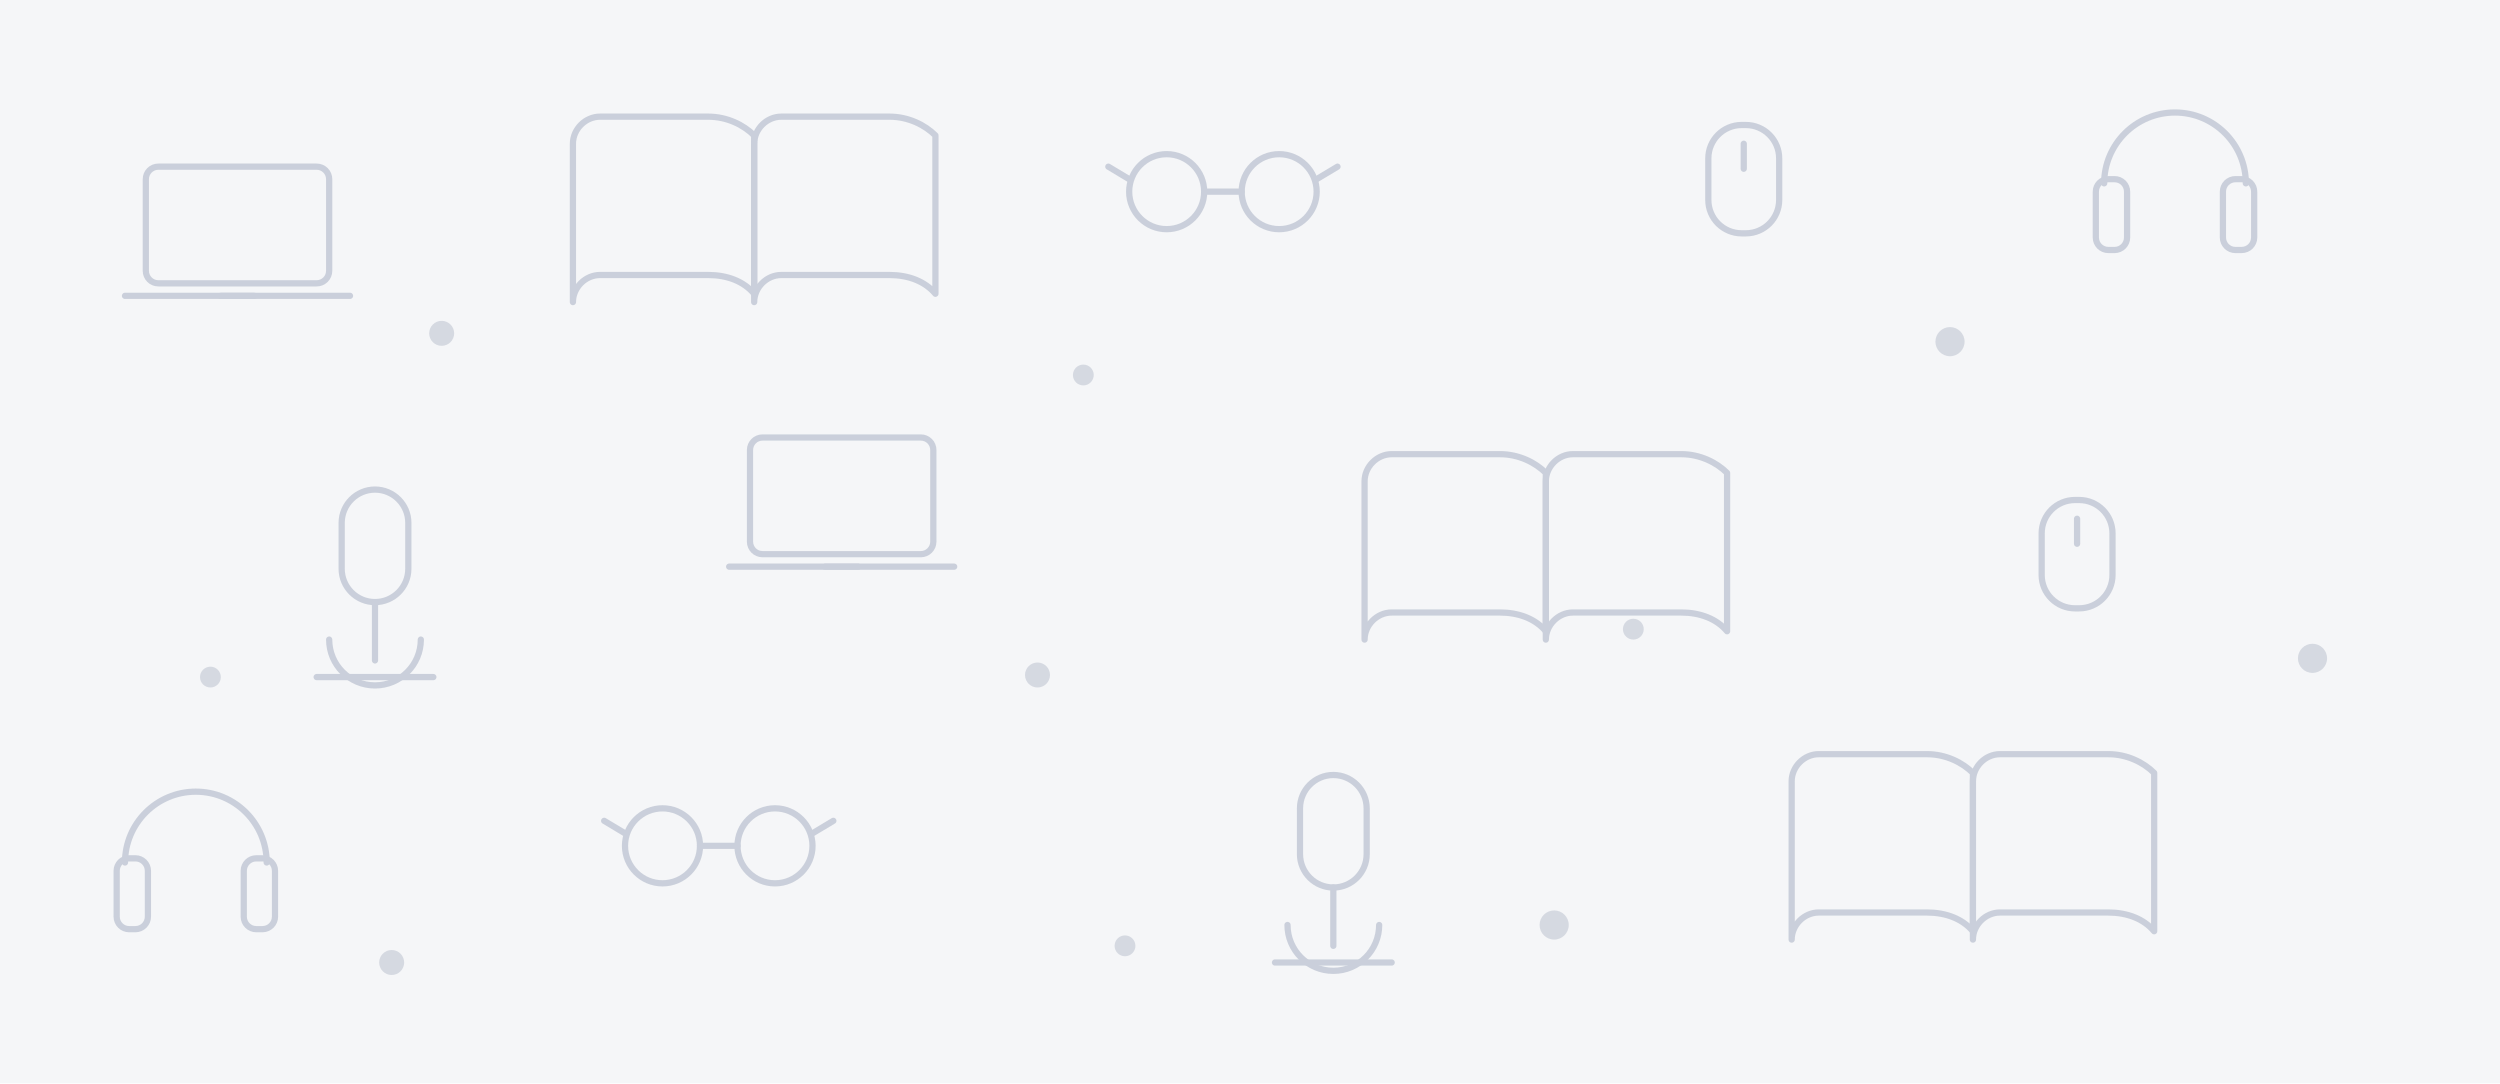
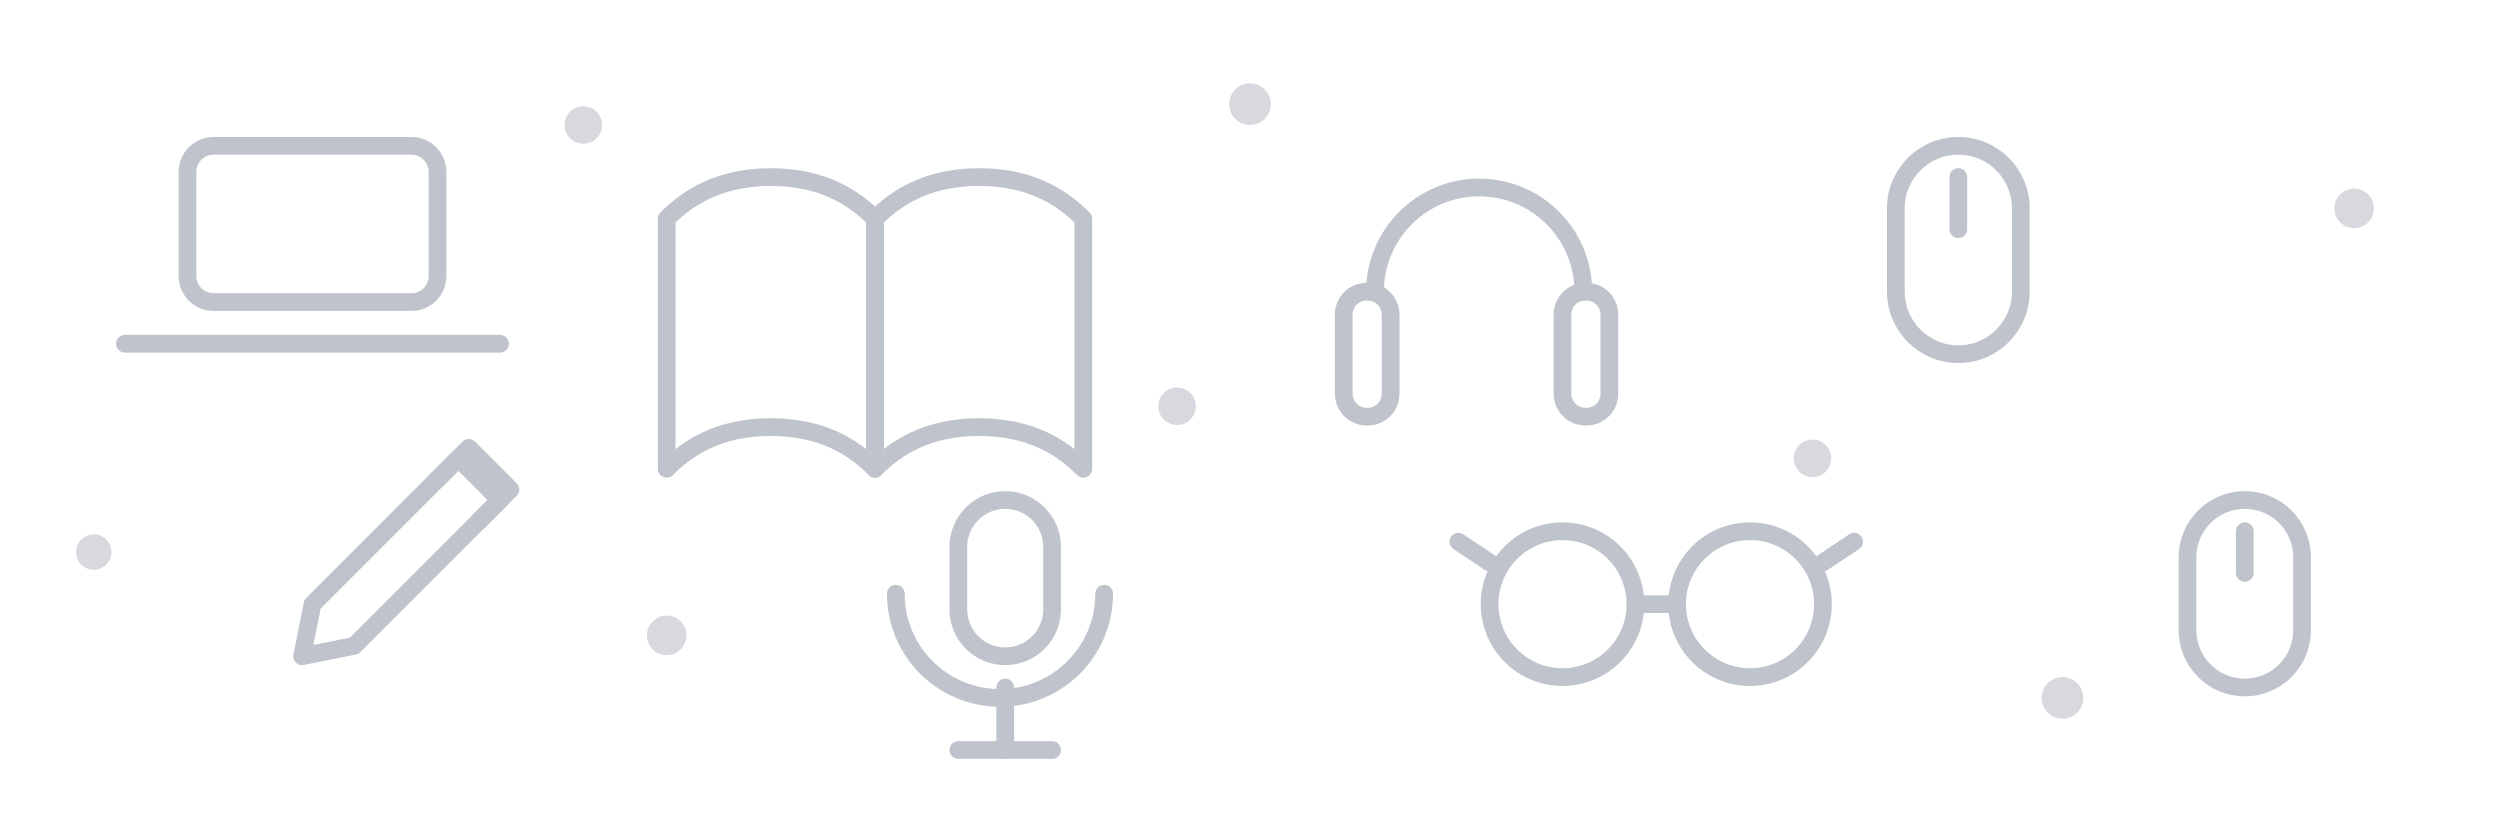
- <svg xmlns="http://www.w3.org/2000/svg" width="1200" height="520" viewBox="0 0 1200 520">
-   <rect width="100%" height="100%" fill="#f5f6f8" />
-   <g stroke="#b8bfce" stroke-width="3" fill="none" opacity="0.7" stroke-linecap="round" stroke-linejoin="round">
-     <g transform="translate(70 80)">
-       <rect x="0" y="0" width="88" height="56" rx="6" />
-       <path d="M-10 62h108" />
-       <path d="M36 62h16" />
-     </g>
-     <g transform="translate(275 54)">
-       <path d="M0 15c0-7 6-13 13-13h52c9 0 17 4 22 9v76c-5-6-13-9-22-9H13c-7 0-13 6-13 13Z" />
-       <path d="M87 15c0-7 6-13 13-13h52c9 0 17 4 22 9v76c-5-6-13-9-22-9h-52c-7 0-13 6-13 13Z" />
-     </g>
-     <g transform="translate(540 72)">
-       <circle cx="20" cy="20" r="18" />
-       <circle cx="74" cy="20" r="18" />
-       <path d="M38 20h18" />
-       <path d="M2 14L-8 8" />
-       <path d="M92 14l10-6" />
-     </g>
-     <g transform="translate(820 60)">
-       <rect x="0" y="0" width="34" height="52" rx="16" />
-       <path d="M17 9v12" />
-     </g>
-     <g transform="translate(1010 54)">
-       <path d="M0 34a34 34 0 1 1 68 0" />
-       <rect x="-4" y="32" width="15" height="34" rx="6" />
-       <rect x="57" y="32" width="15" height="34" rx="6" />
-     </g>
-     <g transform="translate(150 235)">
-       <rect x="14" y="0" width="32" height="54" rx="16" />
-       <path d="M30 54v28" />
-       <path d="M8 72a22 22 0 0 0 44 0" />
-       <path d="M2 90h56" />
-     </g>
-     <g transform="translate(360 210)">
-       <rect x="0" y="0" width="88" height="56" rx="6" />
-       <path d="M-10 62h108" />
-       <path d="M36 62h16" />
-     </g>
-     <g transform="translate(655 216)">
-       <path d="M0 15c0-7 6-13 13-13h52c9 0 17 4 22 9v76c-5-6-13-9-22-9H13c-7 0-13 6-13 13Z" />
-       <path d="M87 15c0-7 6-13 13-13h52c9 0 17 4 22 9v76c-5-6-13-9-22-9h-52c-7 0-13 6-13 13Z" />
-     </g>
-     <g transform="translate(980 240)">
-       <rect x="0" y="0" width="34" height="52" rx="16" />
-       <path d="M17 9v12" />
-     </g>
-     <g transform="translate(60 380)">
-       <path d="M0 34a34 34 0 1 1 68 0" />
-       <rect x="-4" y="32" width="15" height="34" rx="6" />
-       <rect x="57" y="32" width="15" height="34" rx="6" />
-     </g>
-     <g transform="translate(298 386)">
-       <circle cx="20" cy="20" r="18" />
-       <circle cx="74" cy="20" r="18" />
-       <path d="M38 20h18" />
-       <path d="M2 14L-8 8" />
-       <path d="M92 14l10-6" />
-     </g>
-     <g transform="translate(610 372)">
-       <rect x="14" y="0" width="32" height="54" rx="16" />
-       <path d="M30 54v28" />
-       <path d="M8 72a22 22 0 0 0 44 0" />
-       <path d="M2 90h56" />
-     </g>
-     <g transform="translate(860 360)">
-       <path d="M0 15c0-7 6-13 13-13h52c9 0 17 4 22 9v76c-5-6-13-9-22-9H13c-7 0-13 6-13 13Z" />
-       <path d="M87 15c0-7 6-13 13-13h52c9 0 17 4 22 9v76c-5-6-13-9-22-9h-52c-7 0-13 6-13 13Z" />
-     </g>
+ <svg xmlns="http://www.w3.org/2000/svg" width="240" height="80" viewBox="0 0 240 80" fill="none">
+   <g stroke="#8B91A1" stroke-width="1.7" stroke-linecap="round" stroke-linejoin="round" opacity="0.55">
+     <rect x="18" y="14" width="24" height="15" rx="2.5" />
+     <path d="M12 33h36" />
+     <path d="M74 17c-5 0-8 2-10 4v24c2-2 5-4 10-4s8 2 10 4V21c-2-2-5-4-10-4Z" />
+     <path d="M74 17c5 0 8 2 10 4v24c-2-2-5-4-10-4s-8 2-10 4V21c2-2 5-4 10-4Z" transform="translate(20 0)" />
+     <path d="M132 28a10 10 0 0 1 20 0" />
+     <rect x="129" y="28" width="4.5" height="12" rx="2.2" />
+     <rect x="150" y="28" width="4.5" height="12" rx="2.2" />
+     <rect x="182" y="14" width="12" height="20" rx="6" />
+     <path d="M188 17v5" />
+     <path d="M30 58l14-14 4 4-14 14-5 1 1-5Z" />
+     <path d="M42 46l3-3 4 4-3 3" />
+     <rect x="92" y="48" width="9" height="15" rx="4.5" />
+     <path d="M86 57a10 10 0 0 0 20 0" />
+     <path d="M96.5 66v6" />
+     <path d="M92 72h9" />
+     <circle cx="150" cy="58" r="7" />
+     <circle cx="168" cy="58" r="7" />
+     <path d="M157 58h4" />
+     <path d="M143 54l-3-2" />
+     <path d="M175 54l3-2" />
+     <rect x="210" y="48" width="11" height="18" rx="5.5" />
+     <path d="M215.5 51v4" />
  </g>
-   <g fill="#c0c6d2" opacity="0.6">
-     <circle cx="212" cy="160" r="6" />
-     <circle cx="520" cy="180" r="5" />
-     <circle cx="936" cy="164" r="7" />
-     <circle cx="101" cy="325" r="5" />
-     <circle cx="498" cy="324" r="6" />
-     <circle cx="784" cy="302" r="5" />
-     <circle cx="1110" cy="316" r="7" />
-     <circle cx="188" cy="462" r="6" />
-     <circle cx="540" cy="454" r="5" />
-     <circle cx="746" cy="444" r="7" />
+   <g fill="#8B91A1" opacity="0.35">
+     <circle cx="56" cy="12" r="1.8" />
+     <circle cx="120" cy="10" r="2" />
+     <circle cx="174" cy="44" r="1.8" />
+     <circle cx="226" cy="20" r="1.9" />
+     <circle cx="9" cy="53" r="1.7" />
+     <circle cx="64" cy="61" r="1.9" />
+     <circle cx="113" cy="39" r="1.8" />
+     <circle cx="198" cy="67" r="2" />
  </g>
</svg>
